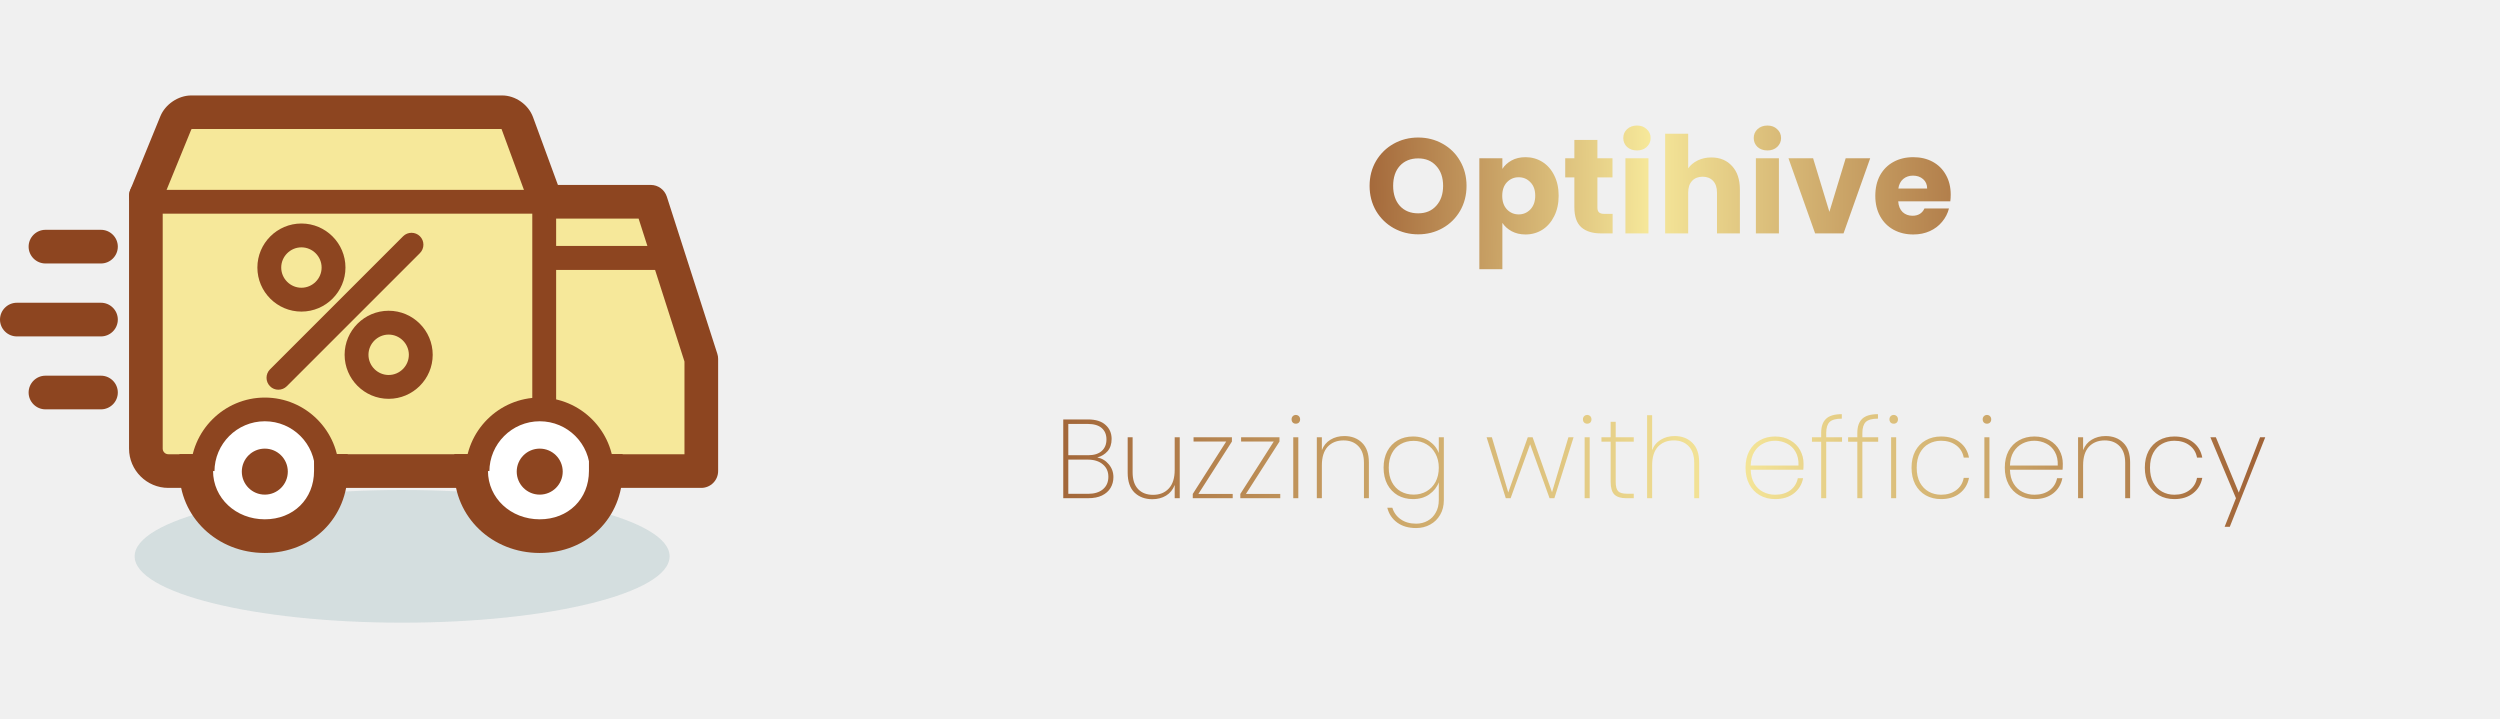
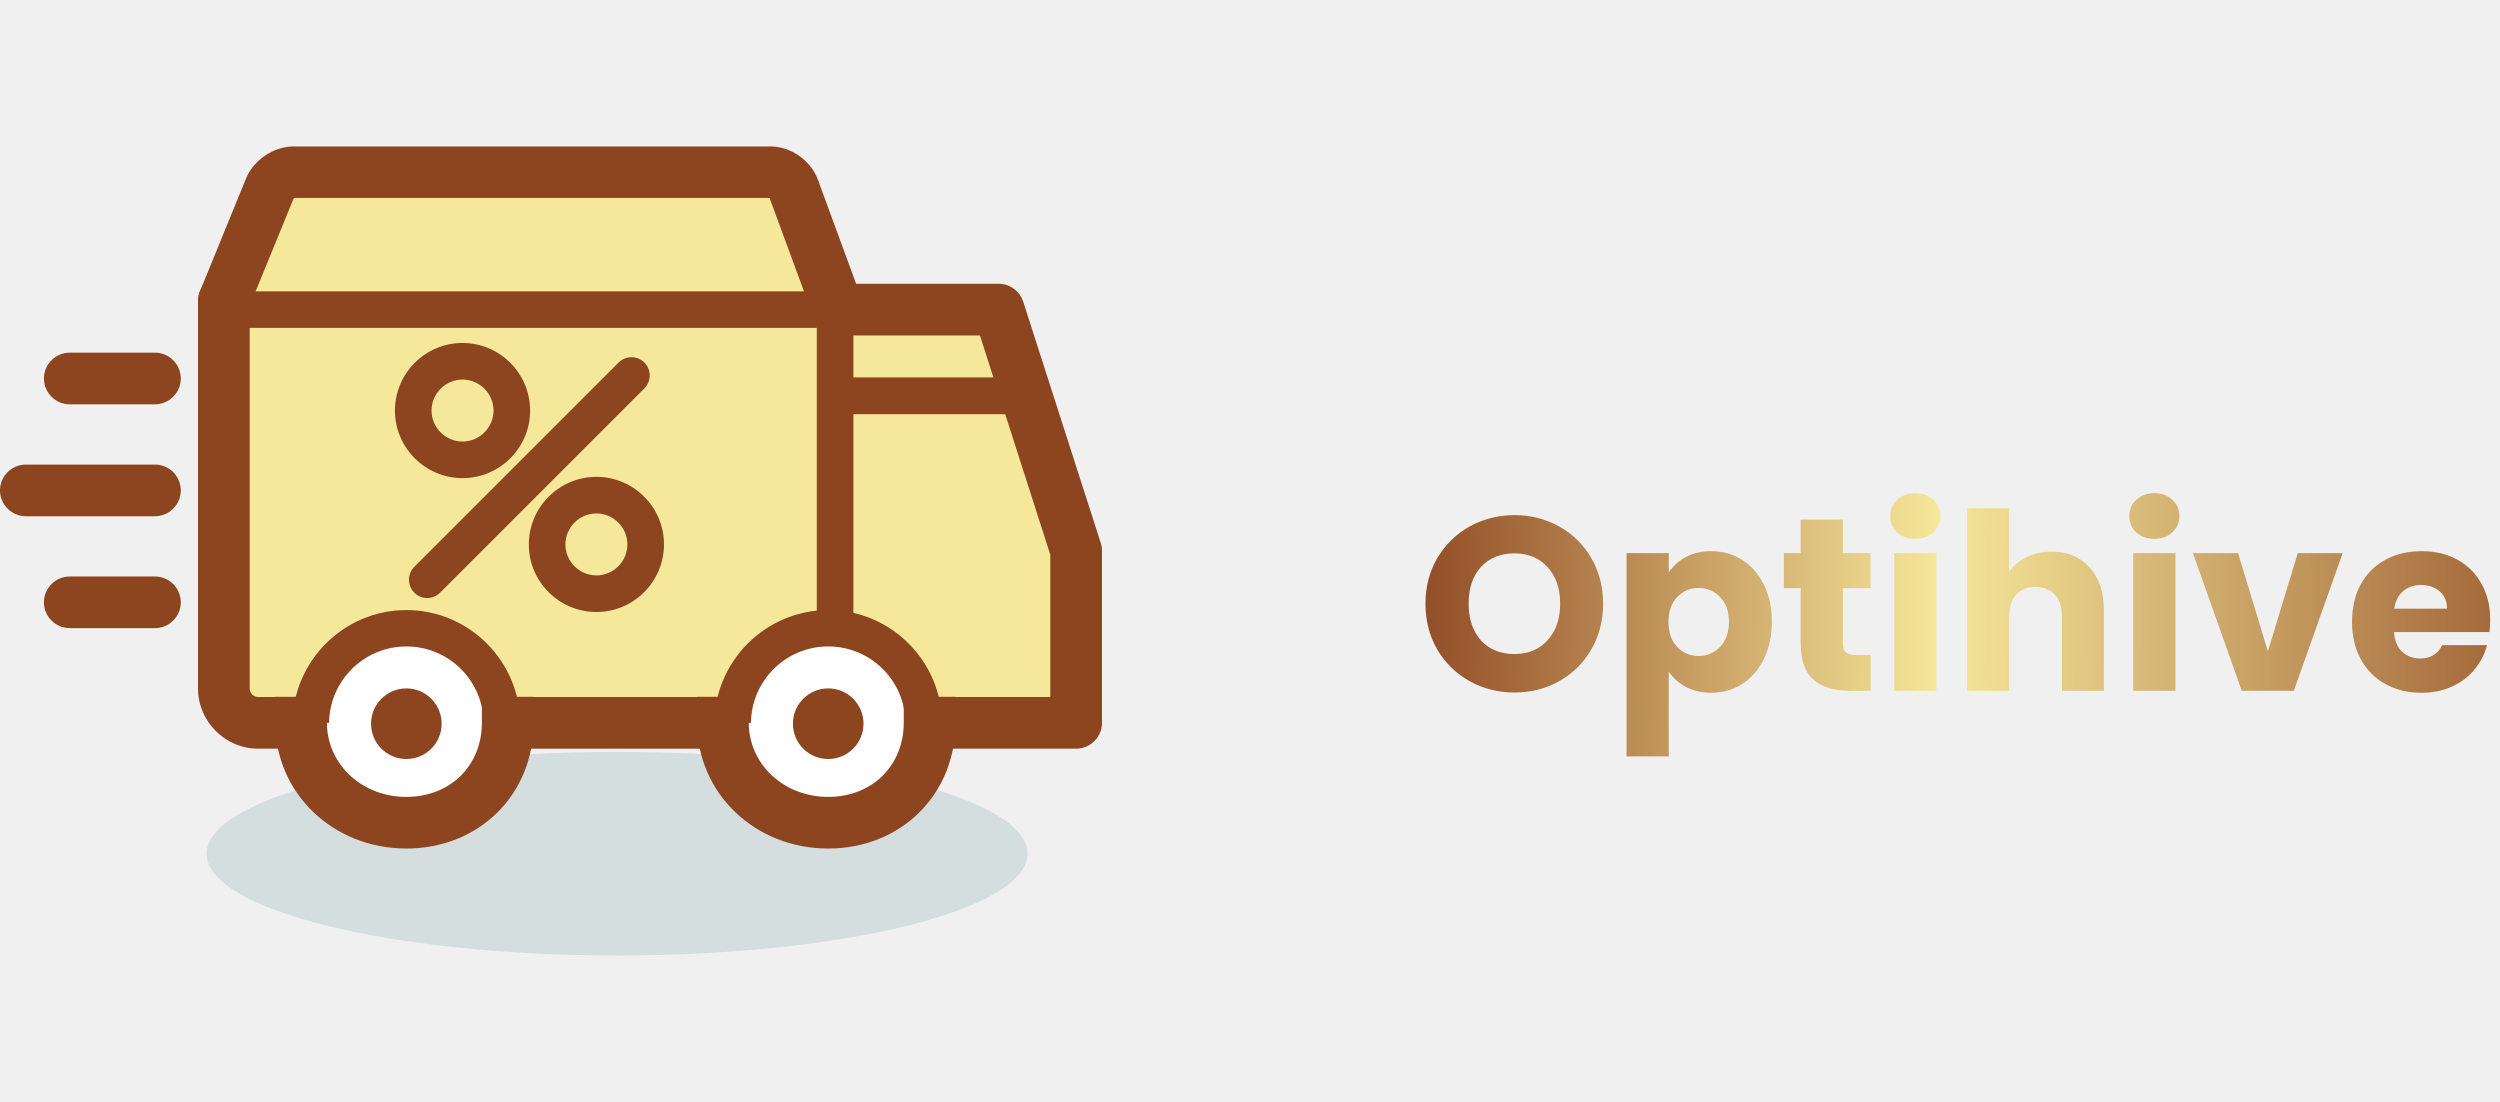
- <svg xmlns="http://www.w3.org/2000/svg" width="557" height="160" viewBox="0 0 557 160" fill="none">
-   <path d="M32.5 43.703V103.703H113.75H120H148.75V102.453H153.75V74.953H148.75V46.203H120V37.641" fill="#F6E89A" />
-   <path d="M121.25 46.203V104.578H156.25C156.25 104.172 156.25 104.203 156.25 104.203V82.453L148.75 57.453H121.25" fill="#F6E89A" />
-   <path d="M156.25 107.234H121.25C119.781 107.234 118.594 106.047 118.594 104.578V46.203C118.594 44.734 119.781 43.547 121.25 43.547C122.719 43.547 123.906 44.734 123.906 46.203V54.797H148.75C149.938 54.797 150.969 55.578 151.281 56.703L158.781 81.703C158.844 81.953 158.906 82.203 158.906 82.453V104.203C158.906 104.328 158.906 104.484 158.906 104.641C158.875 106.078 157.688 107.234 156.25 107.234ZM154.344 106.078C154.594 106.359 154.938 106.578 155.312 106.703C154.938 106.547 154.625 106.328 154.344 106.078ZM153.594 104.484C153.625 104.766 153.688 105.016 153.813 105.297C153.719 105.047 153.625 104.766 153.594 104.484ZM123.906 101.922H153.594V82.859L146.781 60.141H123.906V101.922Z" fill="#8D4520" />
-   <path opacity="0.5" d="M89.594 138.735C122.506 138.735 149.188 132.117 149.188 123.953C149.188 115.79 122.506 109.172 89.594 109.172C56.681 109.172 30 115.79 30 123.953C30 132.117 56.681 138.735 89.594 138.735Z" fill="#B8CBCD" />
-   <path d="M43.75 108.703H37.5C32.688 108.703 28.75 104.766 28.75 99.953V43.703C28.75 41.641 30.438 39.953 32.5 39.953C34.562 39.953 36.25 41.641 36.25 43.703V99.953C36.25 100.641 36.812 101.203 37.5 101.203H43.75C45.812 101.203 47.5 102.891 47.5 104.953C47.5 107.016 45.812 108.703 43.75 108.703Z" fill="#8D4520" />
-   <path d="M156.25 108.703H133.469V101.203H152.5V80.547L142.281 48.703H121.875V41.203H145C146.625 41.203 148.062 42.266 148.562 43.797L159.812 78.797C159.938 79.172 160 79.547 160 79.953V104.953C160 107.016 158.312 108.703 156.25 108.703Z" fill="#8D4520" />
-   <path d="M107.5 101.203H70V108.703H107.5V101.203Z" fill="#8D4520" />
-   <path d="M22.5 74.953H3.75C1.688 74.953 0 73.266 0 71.203C0 69.141 1.688 67.453 3.75 67.453H22.5C24.562 67.453 26.25 69.141 26.25 71.203C26.25 73.266 24.562 74.953 22.5 74.953Z" fill="#8D4520" />
-   <path d="M22.5 58.703H10.125C8.062 58.703 6.375 57.016 6.375 54.953C6.375 52.891 8.062 51.203 10.125 51.203H22.5C24.562 51.203 26.25 52.891 26.25 54.953C26.25 57.016 24.562 58.703 22.5 58.703Z" fill="#8D4520" />
-   <path d="M22.5 91.203H10.125C8.062 91.203 6.375 89.516 6.375 87.453C6.375 85.391 8.062 83.703 10.125 83.703H22.5C24.562 83.703 26.25 85.391 26.25 87.453C26.25 89.516 24.562 91.203 22.5 91.203Z" fill="#8D4520" />
-   <path d="M67.156 69.422C61.75 69.422 57.344 65.016 57.344 59.609C57.344 54.203 61.75 49.797 67.156 49.797C72.562 49.797 76.969 54.203 76.969 59.609C76.969 65.016 72.562 69.422 67.156 69.422ZM67.156 55.109C64.688 55.109 62.656 57.141 62.656 59.609C62.656 62.078 64.688 64.109 67.156 64.109C69.625 64.109 71.656 62.078 71.656 59.609C71.656 57.141 69.625 55.109 67.156 55.109Z" fill="#8D4520" />
-   <path d="M86.594 88.859C81.188 88.859 76.781 84.453 76.781 79.047C76.781 73.641 81.188 69.234 86.594 69.234C92 69.234 96.406 73.641 96.406 79.047C96.406 84.453 92 88.859 86.594 88.859ZM86.594 74.547C84.125 74.547 82.094 76.578 82.094 79.047C82.094 81.516 84.125 83.547 86.594 83.547C89.062 83.547 91.094 81.516 91.094 79.047C91.094 76.578 89.062 74.547 86.594 74.547Z" fill="#8D4520" />
-   <path d="M62.031 86.828C61.344 86.828 60.656 86.578 60.156 86.047C59.125 85.016 59.125 83.328 60.156 82.297L89.812 52.641C90.844 51.609 92.531 51.609 93.562 52.641C94.594 53.672 94.594 55.359 93.562 56.391L63.906 86.047C63.406 86.547 62.719 86.828 62.031 86.828Z" fill="#8D4520" />
-   <path d="M59 118.953C66.663 118.953 72.875 112.741 72.875 105.078C72.875 97.415 66.663 91.203 59 91.203C51.337 91.203 45.125 97.415 45.125 105.078C45.125 112.741 51.337 118.953 59 118.953Z" fill="white" />
-   <path d="M59 121.641C49.875 121.641 42.469 114.203 42.469 105.109C42.469 96.016 49.906 88.578 59 88.578C68.125 88.578 75.531 96.016 75.531 105.109C75.531 114.203 68.125 121.641 59 121.641ZM59 93.859C52.812 93.859 47.781 98.891 47.781 105.078C47.781 111.266 52.812 116.297 59 116.297C65.188 116.297 70.219 111.266 70.219 105.078C70.219 98.891 65.219 93.859 59 93.859Z" fill="#8D4520" />
-   <path d="M73.75 104.953C73.75 113.328 67.375 119.484 59.031 119.484C50.656 119.484 43.75 113.328 43.75 104.953" fill="white" />
-   <path d="M59 123.203C48.344 123.203 39.969 115.172 39.969 104.922V101.172H47.469V104.922C47.469 110.953 52.531 115.703 59 115.703C65.375 115.703 69.969 111.172 69.969 104.922V101.172H77.469V104.922C77.5 115.359 69.562 123.203 59 123.203Z" fill="#8D4520" />
-   <path d="M59 110.203C61.831 110.203 64.125 107.909 64.125 105.078C64.125 102.248 61.831 99.953 59 99.953C56.169 99.953 53.875 102.248 53.875 105.078C53.875 107.909 56.169 110.203 59 110.203Z" fill="#8D4520" />
-   <path d="M120.25 118.953C127.913 118.953 134.125 112.741 134.125 105.078C134.125 97.415 127.913 91.203 120.25 91.203C112.587 91.203 106.375 97.415 106.375 105.078C106.375 112.741 112.587 118.953 120.25 118.953Z" fill="white" />
-   <path d="M120.25 121.641C111.125 121.641 103.719 114.203 103.719 105.109C103.719 96.016 111.156 88.578 120.25 88.578C129.344 88.578 136.781 96.016 136.781 105.109C136.781 114.203 129.375 121.641 120.25 121.641ZM120.25 93.859C114.062 93.859 109.031 98.891 109.031 105.078C109.031 111.266 114.062 116.297 120.25 116.297C126.437 116.297 131.469 111.266 131.469 105.078C131.469 98.891 126.469 93.859 120.25 93.859Z" fill="#8D4520" />
-   <path d="M135 104.953C135 113.328 128.625 119.484 120.281 119.484C111.906 119.484 105 113.328 105 104.953" fill="white" />
-   <path d="M120.25 123.203C109.594 123.203 101.219 115.172 101.219 104.922V101.172H108.719V104.922C108.719 110.953 113.781 115.703 120.25 115.703C126.625 115.703 131.219 111.172 131.219 104.922V101.172H138.719V104.922C138.75 115.359 130.812 123.203 120.25 123.203Z" fill="#8D4520" />
-   <path d="M120.25 110.203C123.08 110.203 125.375 107.909 125.375 105.078C125.375 102.248 123.08 99.953 120.25 99.953C117.42 99.953 115.125 102.248 115.125 105.078C115.125 107.909 117.42 110.203 120.25 110.203Z" fill="#8D4520" />
-   <path d="M121.25 43.703L115.25 27.36C114.781 26.078 113.25 25.016 111.875 25.016H42.625C41.25 25.016 39.688 26.047 39.188 27.328L32.5 43.703" fill="#F6E89A" />
-   <path d="M121.25 47.453C119.719 47.453 118.281 46.516 117.719 44.984L111.75 28.766L111.719 28.735H42.75C42.719 28.766 42.656 28.797 42.625 28.828L35.969 45.109C35.188 47.016 33 47.953 31.094 47.172C29.188 46.391 28.25 44.203 29.031 42.297L35.719 25.922C36.812 23.235 39.719 21.266 42.625 21.266H111.875C114.844 21.266 117.719 23.297 118.75 26.078L124.75 42.422C125.469 44.359 124.469 46.516 122.531 47.234C122.125 47.391 121.688 47.453 121.25 47.453Z" fill="#8D4520" />
-   <path d="M118.75 47.609H32.5C31.031 47.609 29.844 46.422 29.844 44.953C29.844 43.484 31.031 42.297 32.5 42.297H118.75C120.219 42.297 121.406 43.484 121.406 44.953C121.406 46.422 120.219 47.609 118.75 47.609Z" fill="#8D4520" />
-   <path d="M315.975 52.21C313.995 52.21 312.175 51.75 310.515 50.83C308.875 49.91 307.565 48.63 306.585 46.99C305.625 45.33 305.145 43.47 305.145 41.41C305.145 39.35 305.625 37.5 306.585 35.86C307.565 34.22 308.875 32.94 310.515 32.02C312.175 31.1 313.995 30.64 315.975 30.64C317.955 30.64 319.765 31.1 321.405 32.02C323.065 32.94 324.365 34.22 325.305 35.86C326.265 37.5 326.745 39.35 326.745 41.41C326.745 43.47 326.265 45.33 325.305 46.99C324.345 48.63 323.045 49.91 321.405 50.83C319.765 51.75 317.955 52.21 315.975 52.21ZM315.975 47.53C317.655 47.53 318.995 46.97 319.995 45.85C321.015 44.73 321.525 43.25 321.525 41.41C321.525 39.55 321.015 38.07 319.995 36.97C318.995 35.85 317.655 35.29 315.975 35.29C314.275 35.29 312.915 35.84 311.895 36.94C310.895 38.04 310.395 39.53 310.395 41.41C310.395 43.27 310.895 44.76 311.895 45.88C312.915 46.98 314.275 47.53 315.975 47.53ZM334.729 37.63C335.229 36.85 335.919 36.22 336.799 35.74C337.679 35.26 338.709 35.02 339.889 35.02C341.269 35.02 342.519 35.37 343.639 36.07C344.759 36.77 345.639 37.77 346.279 39.07C346.939 40.37 347.269 41.88 347.269 43.6C347.269 45.32 346.939 46.84 346.279 48.16C345.639 49.46 344.759 50.47 343.639 51.19C342.519 51.89 341.269 52.24 339.889 52.24C338.729 52.24 337.699 52 336.799 51.52C335.919 51.04 335.229 50.42 334.729 49.66V59.98H329.599V35.26H334.729V37.63ZM342.049 43.6C342.049 42.32 341.689 41.32 340.969 40.6C340.269 39.86 339.399 39.49 338.359 39.49C337.339 39.49 336.469 39.86 335.749 40.6C335.049 41.34 334.699 42.35 334.699 43.63C334.699 44.91 335.049 45.92 335.749 46.66C336.469 47.4 337.339 47.77 338.359 47.77C339.379 47.77 340.249 47.4 340.969 46.66C341.689 45.9 342.049 44.88 342.049 43.6ZM359.291 47.65V52H356.681C354.821 52 353.371 51.55 352.331 50.65C351.291 49.73 350.771 48.24 350.771 46.18V39.52H348.731V35.26H350.771V31.18H355.901V35.26H359.261V39.52H355.901V46.24C355.901 46.74 356.021 47.1 356.261 47.32C356.501 47.54 356.901 47.65 357.461 47.65H359.291ZM364.728 33.52C363.828 33.52 363.088 33.26 362.508 32.74C361.948 32.2 361.668 31.54 361.668 30.76C361.668 29.96 361.948 29.3 362.508 28.78C363.088 28.24 363.828 27.97 364.728 27.97C365.608 27.97 366.328 28.24 366.888 28.78C367.468 29.3 367.758 29.96 367.758 30.76C367.758 31.54 367.468 32.2 366.888 32.74C366.328 33.26 365.608 33.52 364.728 33.52ZM367.278 35.26V52H362.148V35.26H367.278ZM381.286 35.08C383.206 35.08 384.746 35.72 385.906 37C387.066 38.26 387.646 40 387.646 42.22V52H382.546V42.91C382.546 41.79 382.256 40.92 381.676 40.3C381.096 39.68 380.316 39.37 379.336 39.37C378.356 39.37 377.576 39.68 376.996 40.3C376.416 40.92 376.126 41.79 376.126 42.91V52H370.996V29.8H376.126V37.51C376.646 36.77 377.356 36.18 378.256 35.74C379.156 35.3 380.166 35.08 381.286 35.08ZM393.791 33.52C392.891 33.52 392.151 33.26 391.571 32.74C391.011 32.2 390.731 31.54 390.731 30.76C390.731 29.96 391.011 29.3 391.571 28.78C392.151 28.24 392.891 27.97 393.791 27.97C394.671 27.97 395.391 28.24 395.951 28.78C396.531 29.3 396.821 29.96 396.821 30.76C396.821 31.54 396.531 32.2 395.951 32.74C395.391 33.26 394.671 33.52 393.791 33.52ZM396.341 35.26V52H391.211V35.26H396.341ZM407.588 47.2L411.218 35.26H416.678L410.738 52H404.408L398.468 35.26H403.958L407.588 47.2ZM434.618 43.36C434.618 43.84 434.588 44.34 434.528 44.86H422.918C422.998 45.9 423.328 46.7 423.908 47.26C424.508 47.8 425.238 48.07 426.098 48.07C427.378 48.07 428.268 47.53 428.768 46.45H434.228C433.948 47.55 433.438 48.54 432.698 49.42C431.978 50.3 431.068 50.99 429.968 51.49C428.868 51.99 427.638 52.24 426.278 52.24C424.638 52.24 423.178 51.89 421.898 51.19C420.618 50.49 419.618 49.49 418.898 48.19C418.178 46.89 417.818 45.37 417.818 43.63C417.818 41.89 418.168 40.37 418.868 39.07C419.588 37.77 420.588 36.77 421.868 36.07C423.148 35.37 424.618 35.02 426.278 35.02C427.898 35.02 429.338 35.36 430.598 36.04C431.858 36.72 432.838 37.69 433.538 38.95C434.258 40.21 434.618 41.68 434.618 43.36ZM429.368 42.01C429.368 41.13 429.068 40.43 428.468 39.91C427.868 39.39 427.118 39.13 426.218 39.13C425.358 39.13 424.628 39.38 424.028 39.88C423.448 40.38 423.088 41.09 422.948 42.01H429.368Z" fill="url(#paint0_diamond_10_188)" />
-   <path d="M244.469 101.925C245.485 102.108 246.335 102.608 247.019 103.425C247.719 104.242 248.069 105.2 248.069 106.3C248.069 107.2 247.852 108.008 247.419 108.725C247.002 109.425 246.369 109.983 245.519 110.4C244.685 110.8 243.669 111 242.469 111H236.894V93.45H242.369C244.119 93.45 245.435 93.859 246.319 94.675C247.219 95.475 247.669 96.517 247.669 97.8C247.669 98.917 247.369 99.825 246.769 100.525C246.169 101.208 245.402 101.675 244.469 101.925ZM238.019 101.425H242.419C243.735 101.425 244.744 101.117 245.444 100.5C246.16 99.867 246.519 99 246.519 97.9C246.519 96.834 246.169 95.992 245.469 95.375C244.769 94.758 243.71 94.45 242.294 94.45H238.019V101.425ZM242.394 110.025C243.81 110.025 244.919 109.692 245.719 109.025C246.535 108.342 246.944 107.408 246.944 106.225C246.944 105.058 246.527 104.133 245.694 103.45C244.877 102.75 243.752 102.4 242.319 102.4H238.019V110.025H242.394ZM262.846 97.425V111H261.721V108.05C261.338 109.083 260.696 109.875 259.796 110.425C258.913 110.958 257.896 111.225 256.746 111.225C255.13 111.225 253.805 110.733 252.771 109.75C251.755 108.75 251.246 107.275 251.246 105.325V97.425H252.346V105.25C252.346 106.867 252.755 108.108 253.571 108.975C254.388 109.825 255.496 110.25 256.896 110.25C258.363 110.25 259.53 109.783 260.396 108.85C261.28 107.917 261.721 106.533 261.721 104.7V97.425H262.846ZM266.997 110.05H274.647V111H265.747V110.05L273.197 98.375H265.922V97.425H274.472V98.375L266.997 110.05ZM277.593 110.05H285.243V111H276.343V110.05L283.793 98.375H276.518V97.425H285.068V98.375L277.593 110.05ZM288.714 94.4C288.447 94.4 288.222 94.317 288.039 94.15C287.856 93.967 287.764 93.725 287.764 93.425C287.764 93.142 287.856 92.909 288.039 92.725C288.222 92.542 288.447 92.45 288.714 92.45C288.981 92.45 289.206 92.542 289.389 92.725C289.572 92.909 289.664 93.142 289.664 93.425C289.664 93.725 289.572 93.967 289.389 94.15C289.206 94.317 288.981 94.4 288.714 94.4ZM289.264 97.425V111H288.139V97.425H289.264ZM299.513 97.15C301.13 97.15 302.446 97.65 303.463 98.65C304.48 99.633 304.988 101.1 304.988 103.05V111H303.888V103.125C303.888 101.508 303.48 100.275 302.663 99.425C301.846 98.558 300.738 98.125 299.338 98.125C297.871 98.125 296.696 98.592 295.813 99.525C294.946 100.458 294.513 101.842 294.513 103.675V111H293.388V97.425H294.513V100.3C294.896 99.284 295.53 98.508 296.413 97.975C297.313 97.425 298.346 97.15 299.513 97.15ZM314.814 97.25C316.247 97.25 317.464 97.6 318.464 98.3C319.464 98.984 320.164 99.867 320.564 100.95V97.425H321.689V111.425C321.689 112.675 321.414 113.767 320.864 114.7C320.314 115.65 319.572 116.375 318.639 116.875C317.706 117.392 316.664 117.65 315.514 117.65C313.814 117.65 312.406 117.242 311.289 116.425C310.172 115.608 309.439 114.508 309.089 113.125H310.214C310.547 114.208 311.172 115.067 312.089 115.7C313.006 116.35 314.147 116.675 315.514 116.675C316.464 116.675 317.322 116.458 318.089 116.025C318.856 115.608 319.456 115 319.889 114.2C320.339 113.417 320.564 112.492 320.564 111.425V107.45C320.164 108.533 319.456 109.433 318.439 110.15C317.439 110.85 316.231 111.2 314.814 111.2C313.547 111.2 312.414 110.917 311.414 110.35C310.431 109.767 309.656 108.95 309.089 107.9C308.539 106.833 308.264 105.6 308.264 104.2C308.264 102.8 308.539 101.575 309.089 100.525C309.656 99.475 310.431 98.667 311.414 98.1C312.414 97.534 313.547 97.25 314.814 97.25ZM320.564 104.2C320.564 103.017 320.314 101.975 319.814 101.075C319.331 100.158 318.664 99.459 317.814 98.975C316.964 98.475 316.014 98.225 314.964 98.225C313.864 98.225 312.897 98.467 312.064 98.95C311.231 99.417 310.581 100.1 310.114 101C309.647 101.9 309.414 102.967 309.414 104.2C309.414 105.433 309.647 106.5 310.114 107.4C310.581 108.3 311.231 108.992 312.064 109.475C312.914 109.958 313.881 110.2 314.964 110.2C316.014 110.2 316.964 109.958 317.814 109.475C318.681 108.975 319.356 108.275 319.839 107.375C320.322 106.458 320.564 105.4 320.564 104.2ZM350.591 97.425L346.316 111H345.241L340.916 98.975L336.566 111H335.491L331.216 97.425H332.391L336.041 109.725L340.391 97.425H341.466L345.791 109.675L349.441 97.425H350.591ZM353.631 94.4C353.364 94.4 353.139 94.317 352.956 94.15C352.773 93.967 352.681 93.725 352.681 93.425C352.681 93.142 352.773 92.909 352.956 92.725C353.139 92.542 353.364 92.45 353.631 92.45C353.898 92.45 354.123 92.542 354.306 92.725C354.489 92.909 354.581 93.142 354.581 93.425C354.581 93.725 354.489 93.967 354.306 94.15C354.123 94.317 353.898 94.4 353.631 94.4ZM354.181 97.425V111H353.056V97.425H354.181ZM359.98 98.4V107.375C359.98 108.375 360.163 109.067 360.53 109.45C360.897 109.817 361.547 110 362.48 110H364.005V111H362.305C361.122 111 360.247 110.725 359.68 110.175C359.13 109.608 358.855 108.675 358.855 107.375V98.4H356.805V97.425H358.855V93.975H359.98V97.425H364.005V98.4H359.98ZM373.122 97.15C374.722 97.15 376.03 97.65 377.047 98.65C378.064 99.633 378.572 101.1 378.572 103.05V111H377.472V103.125C377.472 101.508 377.064 100.275 376.247 99.425C375.43 98.558 374.322 98.125 372.922 98.125C371.455 98.125 370.28 98.592 369.397 99.525C368.53 100.458 368.097 101.842 368.097 103.675V111H366.972V92.5H368.097V100.3C368.48 99.284 369.122 98.508 370.022 97.975C370.922 97.425 371.955 97.15 373.122 97.15ZM401.829 103.3C401.829 103.9 401.812 104.35 401.779 104.65H390.054C390.087 105.867 390.354 106.892 390.854 107.725C391.354 108.558 392.012 109.183 392.829 109.6C393.645 110.017 394.537 110.225 395.504 110.225C396.837 110.225 397.954 109.9 398.854 109.25C399.754 108.583 400.32 107.683 400.554 106.55H401.729C401.462 107.933 400.779 109.058 399.679 109.925C398.579 110.775 397.187 111.2 395.504 111.2C394.237 111.2 393.104 110.917 392.104 110.35C391.104 109.783 390.32 108.975 389.754 107.925C389.187 106.858 388.904 105.617 388.904 104.2C388.904 102.783 389.179 101.55 389.729 100.5C390.295 99.45 391.079 98.65 392.079 98.1C393.079 97.534 394.22 97.25 395.504 97.25C396.804 97.25 397.929 97.534 398.879 98.1C399.845 98.65 400.579 99.392 401.079 100.325C401.579 101.242 401.829 102.233 401.829 103.3ZM400.704 103.725C400.754 102.525 400.537 101.508 400.054 100.675C399.587 99.842 398.945 99.225 398.129 98.825C397.312 98.409 396.429 98.2 395.479 98.2C394.529 98.2 393.645 98.409 392.829 98.825C392.029 99.225 391.37 99.842 390.854 100.675C390.354 101.508 390.087 102.525 390.054 103.725H400.704ZM410.404 98.425H406.879V111H405.754V98.425H403.704V97.425H405.754V96.475C405.754 95.058 406.112 94.008 406.829 93.325C407.545 92.625 408.72 92.275 410.354 92.275V93.275C409.054 93.275 408.145 93.525 407.629 94.025C407.129 94.525 406.879 95.342 406.879 96.475V97.425H410.404V98.425ZM418.46 98.425H414.935V111H413.81V98.425H411.76V97.425H413.81V96.475C413.81 95.058 414.169 94.008 414.885 93.325C415.602 92.625 416.777 92.275 418.41 92.275V93.275C417.11 93.275 416.202 93.525 415.685 94.025C415.185 94.525 414.935 95.342 414.935 96.475V97.425H418.46V98.425ZM421.917 94.4C421.65 94.4 421.425 94.317 421.242 94.15C421.059 93.967 420.967 93.725 420.967 93.425C420.967 93.142 421.059 92.909 421.242 92.725C421.425 92.542 421.65 92.45 421.917 92.45C422.184 92.45 422.409 92.542 422.592 92.725C422.775 92.909 422.867 93.142 422.867 93.425C422.867 93.725 422.775 93.967 422.592 94.15C422.409 94.317 422.184 94.4 421.917 94.4ZM422.467 97.425V111H421.342V97.425H422.467ZM425.891 104.2C425.891 102.783 426.166 101.55 426.716 100.5C427.283 99.45 428.058 98.65 429.041 98.1C430.041 97.534 431.183 97.25 432.466 97.25C434.166 97.25 435.558 97.675 436.641 98.525C437.741 99.375 438.424 100.517 438.691 101.95H437.516C437.299 100.783 436.733 99.867 435.816 99.2C434.916 98.534 433.799 98.2 432.466 98.2C431.466 98.2 430.558 98.425 429.741 98.875C428.924 99.308 428.266 99.984 427.766 100.9C427.283 101.8 427.041 102.9 427.041 104.2C427.041 105.517 427.283 106.625 427.766 107.525C428.266 108.425 428.924 109.1 429.741 109.55C430.558 110 431.466 110.225 432.466 110.225C433.799 110.225 434.916 109.892 435.816 109.225C436.733 108.558 437.299 107.642 437.516 106.475H438.691C438.424 107.892 437.741 109.033 436.641 109.9C435.541 110.767 434.149 111.2 432.466 111.2C431.183 111.2 430.041 110.917 429.041 110.35C428.058 109.783 427.283 108.975 426.716 107.925C426.166 106.858 425.891 105.617 425.891 104.2ZM442.693 94.4C442.427 94.4 442.202 94.317 442.018 94.15C441.835 93.967 441.743 93.725 441.743 93.425C441.743 93.142 441.835 92.909 442.018 92.725C442.202 92.542 442.427 92.45 442.693 92.45C442.96 92.45 443.185 92.542 443.368 92.725C443.552 92.909 443.643 93.142 443.643 93.425C443.643 93.725 443.552 93.967 443.368 94.15C443.185 94.317 442.96 94.4 442.693 94.4ZM443.243 97.425V111H442.118V97.425H443.243ZM459.592 103.3C459.592 103.9 459.576 104.35 459.542 104.65H447.817C447.851 105.867 448.117 106.892 448.617 107.725C449.117 108.558 449.776 109.183 450.592 109.6C451.409 110.017 452.301 110.225 453.267 110.225C454.601 110.225 455.717 109.9 456.617 109.25C457.517 108.583 458.084 107.683 458.317 106.55H459.492C459.226 107.933 458.542 109.058 457.442 109.925C456.342 110.775 454.951 111.2 453.267 111.2C452.001 111.2 450.867 110.917 449.867 110.35C448.867 109.783 448.084 108.975 447.517 107.925C446.951 106.858 446.667 105.617 446.667 104.2C446.667 102.783 446.942 101.55 447.492 100.5C448.059 99.45 448.842 98.65 449.842 98.1C450.842 97.534 451.984 97.25 453.267 97.25C454.567 97.25 455.692 97.534 456.642 98.1C457.609 98.65 458.342 99.392 458.842 100.325C459.342 101.242 459.592 102.233 459.592 103.3ZM458.467 103.725C458.517 102.525 458.301 101.508 457.817 100.675C457.351 99.842 456.709 99.225 455.892 98.825C455.076 98.409 454.192 98.2 453.242 98.2C452.292 98.2 451.409 98.409 450.592 98.825C449.792 99.225 449.134 99.842 448.617 100.675C448.117 101.508 447.851 102.525 447.817 103.725H458.467ZM469.117 97.15C470.734 97.15 472.051 97.65 473.067 98.65C474.084 99.633 474.592 101.1 474.592 103.05V111H473.492V103.125C473.492 101.508 473.084 100.275 472.267 99.425C471.451 98.558 470.342 98.125 468.942 98.125C467.476 98.125 466.301 98.592 465.417 99.525C464.551 100.458 464.117 101.842 464.117 103.675V111H462.992V97.425H464.117V100.3C464.501 99.284 465.134 98.508 466.017 97.975C466.917 97.425 467.951 97.15 469.117 97.15ZM477.869 104.2C477.869 102.783 478.144 101.55 478.694 100.5C479.26 99.45 480.035 98.65 481.019 98.1C482.019 97.534 483.16 97.25 484.444 97.25C486.144 97.25 487.535 97.675 488.619 98.525C489.719 99.375 490.402 100.517 490.669 101.95H489.494C489.277 100.783 488.71 99.867 487.794 99.2C486.894 98.534 485.777 98.2 484.444 98.2C483.444 98.2 482.535 98.425 481.719 98.875C480.902 99.308 480.244 99.984 479.744 100.9C479.26 101.8 479.019 102.9 479.019 104.2C479.019 105.517 479.26 106.625 479.744 107.525C480.244 108.425 480.902 109.1 481.719 109.55C482.535 110 483.444 110.225 484.444 110.225C485.777 110.225 486.894 109.892 487.794 109.225C488.71 108.558 489.277 107.642 489.494 106.475H490.669C490.402 107.892 489.719 109.033 488.619 109.9C487.519 110.767 486.127 111.2 484.444 111.2C483.16 111.2 482.019 110.917 481.019 110.35C480.035 109.783 479.26 108.975 478.694 107.925C478.144 106.858 477.869 105.617 477.869 104.2ZM504.696 97.425L496.796 117.375H495.646L498.171 111L492.471 97.425H493.696L498.796 109.75L503.546 97.425H504.696Z" fill="url(#paint1_linear_10_188)" />
+ <svg xmlns="http://www.w3.org/2000/svg" width="152" height="67" viewBox="0 0 152 67" fill="none">
+   <path d="M13.609 18.301V43.426H47.633H50.25H62.289V42.902H64.383V31.387H62.289V19.348H50.25V15.762" fill="#F6E89A" />
+   <path d="M50.773 19.347V43.792H65.43C65.43 43.622 65.43 43.635 65.43 43.635V34.527L62.289 24.058H50.773" fill="#F6E89A" />
+   <path d="M65.43 44.904H50.773C50.158 44.904 49.661 44.407 49.661 43.792V19.348C49.661 18.733 50.158 18.235 50.773 18.235C51.389 18.235 51.886 18.733 51.886 19.348V22.946H62.289C62.786 22.946 63.218 23.273 63.349 23.744L66.49 34.213C66.516 34.318 66.542 34.423 66.542 34.527V43.635C66.542 43.688 66.542 43.753 66.542 43.818C66.529 44.42 66.032 44.904 65.43 44.904ZM64.631 44.42C64.736 44.538 64.88 44.63 65.037 44.682C64.88 44.617 64.749 44.525 64.631 44.42ZM64.317 43.753C64.331 43.871 64.357 43.975 64.409 44.093C64.37 43.989 64.331 43.871 64.317 43.753ZM51.886 42.68H64.317V34.697L61.465 25.184H51.886V42.68Z" fill="#8D4520" />
+   <path opacity="0.5" d="M37.517 58.095C51.3 58.095 62.472 55.324 62.472 51.906C62.472 48.487 51.3 45.716 37.517 45.716C23.735 45.716 12.562 48.487 12.562 51.906C12.562 55.324 23.735 58.095 37.517 58.095Z" fill="#B8CBCD" />
+   <path d="M18.32 45.52H15.703C13.688 45.52 12.039 43.871 12.039 41.855V18.301C12.039 17.437 12.746 16.73 13.609 16.73C14.473 16.73 15.18 17.437 15.18 18.301V41.855C15.18 42.143 15.415 42.379 15.703 42.379H18.32C19.184 42.379 19.891 43.086 19.891 43.949C19.891 44.813 19.184 45.52 18.32 45.52Z" fill="#8D4520" />
+   <path d="M65.43 45.52H55.89V42.379H63.859V33.729L59.58 20.395H51.035V17.254H60.719C61.399 17.254 62.001 17.699 62.211 18.34L66.921 32.996C66.974 33.153 67 33.31 67 33.48V43.949C67 44.813 66.293 45.52 65.43 45.52Z" fill="#8D4520" />
+   <path d="M45.016 42.379H29.312V45.52H45.016V42.379Z" fill="#8D4520" />
+   <path d="M9.422 31.387H1.57C0.707 31.387 0 30.68 0 29.816C0 28.953 0.707 28.246 1.57 28.246H9.422C10.286 28.246 10.992 28.953 10.992 29.816C10.992 30.68 10.286 31.387 9.422 31.387Z" fill="#8D4520" />
+   <path d="M9.422 24.582H4.24C3.376 24.582 2.67 23.875 2.67 23.012C2.67 22.148 3.376 21.441 4.24 21.441H9.422C10.286 21.441 10.992 22.148 10.992 23.012C10.992 23.875 10.286 24.582 9.422 24.582Z" fill="#8D4520" />
+   <path d="M9.422 38.191H4.24C3.376 38.191 2.67 37.485 2.67 36.621C2.67 35.757 3.376 35.051 4.24 35.051H9.422C10.286 35.051 10.992 35.757 10.992 36.621C10.992 37.485 10.286 38.191 9.422 38.191Z" fill="#8D4520" />
+   <path d="M28.122 29.07C25.858 29.07 24.013 27.225 24.013 24.962C24.013 22.698 25.858 20.852 28.122 20.852C30.386 20.852 32.231 22.698 32.231 24.962C32.231 27.225 30.386 29.07 28.122 29.07ZM28.122 23.077C27.088 23.077 26.237 23.928 26.237 24.962C26.237 25.995 27.088 26.846 28.122 26.846C29.155 26.846 30.006 25.995 30.006 24.962C30.006 23.928 29.155 23.077 28.122 23.077Z" fill="#8D4520" />
+   <path d="M36.261 37.21C33.997 37.21 32.152 35.365 32.152 33.101C32.152 30.837 33.997 28.992 36.261 28.992C38.525 28.992 40.37 30.837 40.37 33.101C40.37 35.365 38.525 37.21 36.261 37.21ZM36.261 31.217C35.227 31.217 34.377 32.067 34.377 33.101C34.377 34.135 35.227 34.985 36.261 34.985C37.295 34.985 38.145 34.135 38.145 33.101C38.145 32.067 37.295 31.217 36.261 31.217Z" fill="#8D4520" />
+   <path d="M25.976 36.359C25.688 36.359 25.4 36.255 25.19 36.032C24.759 35.6 24.759 34.894 25.19 34.462L37.609 22.043C38.041 21.611 38.748 21.611 39.179 22.043C39.611 22.475 39.611 23.182 39.179 23.614L26.761 36.032C26.551 36.242 26.264 36.359 25.976 36.359Z" fill="#8D4520" />
+   <path d="M24.706 49.812C27.915 49.812 30.516 47.21 30.516 44.002C30.516 40.793 27.915 38.191 24.706 38.191C21.497 38.191 18.896 40.793 18.896 44.002C18.896 47.21 21.497 49.812 24.706 49.812Z" fill="white" />
+   <path d="M24.706 50.937C20.885 50.937 17.784 47.822 17.784 44.014C17.784 40.206 20.898 37.092 24.706 37.092C28.527 37.092 31.629 40.206 31.629 44.014C31.629 47.822 28.527 50.937 24.706 50.937ZM24.706 39.304C22.115 39.304 20.008 41.41 20.008 44.001C20.008 46.592 22.115 48.699 24.706 48.699C27.297 48.699 29.404 46.592 29.404 44.001C29.404 41.41 27.31 39.304 24.706 39.304Z" fill="#8D4520" />
+   <path d="M30.883 43.949C30.883 47.456 28.213 50.034 24.719 50.034C21.212 50.034 18.32 47.456 18.32 43.949" fill="white" />
+   <path d="M24.706 51.591C20.244 51.591 16.737 48.228 16.737 43.936V42.366H19.878V43.936C19.878 46.462 21.997 48.451 24.706 48.451C27.376 48.451 29.299 46.553 29.299 43.936V42.366H32.44V43.936C32.453 48.307 29.129 51.591 24.706 51.591Z" fill="#8D4520" />
+   <path d="M24.706 46.148C25.892 46.148 26.852 45.187 26.852 44.002C26.852 42.816 25.892 41.855 24.706 41.855C23.521 41.855 22.56 42.816 22.56 44.002C22.56 45.187 23.521 46.148 24.706 46.148Z" fill="#8D4520" />
+   <path d="M50.355 49.812C53.563 49.812 56.165 47.21 56.165 44.002C56.165 40.793 53.563 38.191 50.355 38.191C47.146 38.191 44.544 40.793 44.544 44.002C44.544 47.21 47.146 49.812 50.355 49.812Z" fill="white" />
+   <path d="M50.355 50.937C46.534 50.937 43.432 47.822 43.432 44.014C43.432 40.206 46.547 37.092 50.355 37.092C54.163 37.092 57.277 40.206 57.277 44.014C57.277 47.822 54.176 50.937 50.355 50.937ZM50.355 39.304C47.764 39.304 45.657 41.41 45.657 44.001C45.657 46.592 47.764 48.699 50.355 48.699C52.946 48.699 55.053 46.592 55.053 44.001C55.053 41.41 52.959 39.304 50.355 39.304Z" fill="#8D4520" />
+   <path d="M56.531 43.949C56.531 47.456 53.862 50.034 50.368 50.034C46.861 50.034 43.969 47.456 43.969 43.949" fill="white" />
+   <path d="M50.355 51.591C45.892 51.591 42.385 48.228 42.385 43.936V42.366H45.526V43.936C45.526 46.462 47.646 48.451 50.355 48.451C53.024 48.451 54.948 46.553 54.948 43.936V42.366H58.089V43.936C58.102 48.307 54.778 51.591 50.355 51.591Z" fill="#8D4520" />
+   <path d="M50.355 46.148C51.54 46.148 52.501 45.187 52.501 44.002C52.501 42.816 51.54 41.855 50.355 41.855C49.169 41.855 48.209 42.816 48.209 44.002C48.209 45.187 49.169 46.148 50.355 46.148Z" fill="#8D4520" />
+   <path d="M50.773 18.301L48.261 11.457C48.065 10.92 47.423 10.475 46.848 10.475H17.849C17.273 10.475 16.619 10.907 16.41 11.444L13.609 18.301" fill="#F6E89A" />
+   <path d="M50.773 19.871C50.132 19.871 49.53 19.479 49.295 18.837L46.795 12.046L46.782 12.033H17.902C17.889 12.046 17.862 12.059 17.849 12.072L15.062 18.89C14.735 19.688 13.819 20.08 13.021 19.753C12.222 19.426 11.83 18.51 12.157 17.712L14.957 10.855C15.415 9.729 16.632 8.905 17.849 8.905H46.848C48.091 8.905 49.295 9.756 49.727 10.92L52.239 17.764C52.54 18.576 52.121 19.479 51.31 19.779C51.14 19.845 50.957 19.871 50.773 19.871Z" fill="#8D4520" />
+   <path d="M49.727 19.936H13.609C12.994 19.936 12.497 19.439 12.497 18.824C12.497 18.209 12.994 17.712 13.609 17.712H49.727C50.342 17.712 50.839 18.209 50.839 18.824C50.839 19.439 50.342 19.936 49.727 19.936Z" fill="#8D4520" />
+   <path d="M92.083 42.105C91.093 42.105 90.183 41.875 89.353 41.415C88.533 40.955 87.878 40.315 87.388 39.495C86.908 38.665 86.668 37.735 86.668 36.705C86.668 35.675 86.908 34.75 87.388 33.93C87.878 33.11 88.533 32.47 89.353 32.01C90.183 31.55 91.093 31.32 92.083 31.32C93.073 31.32 93.978 31.55 94.798 32.01C95.628 32.47 96.278 33.11 96.748 33.93C97.228 34.75 97.468 35.675 97.468 36.705C97.468 37.735 97.228 38.665 96.748 39.495C96.268 40.315 95.618 40.955 94.798 41.415C93.978 41.875 93.073 42.105 92.083 42.105ZM92.083 39.765C92.923 39.765 93.593 39.485 94.093 38.925C94.603 38.365 94.858 37.625 94.858 36.705C94.858 35.775 94.603 35.035 94.093 34.485C93.593 33.925 92.923 33.645 92.083 33.645C91.233 33.645 90.553 33.92 90.043 34.47C89.543 35.02 89.293 35.765 89.293 36.705C89.293 37.635 89.543 38.38 90.043 38.94C90.553 39.49 91.233 39.765 92.083 39.765ZM101.46 34.815C101.71 34.425 102.055 34.11 102.495 33.87C102.935 33.63 103.45 33.51 104.04 33.51C104.73 33.51 105.355 33.685 105.915 34.035C106.475 34.385 106.915 34.885 107.235 35.535C107.565 36.185 107.73 36.94 107.73 37.8C107.73 38.66 107.565 39.42 107.235 40.08C106.915 40.73 106.475 41.235 105.915 41.595C105.355 41.945 104.73 42.12 104.04 42.12C103.46 42.12 102.945 42 102.495 41.76C102.055 41.52 101.71 41.21 101.46 40.83V45.99H98.895V33.63H101.46V34.815ZM105.12 37.8C105.12 37.16 104.94 36.66 104.58 36.3C104.23 35.93 103.795 35.745 103.275 35.745C102.765 35.745 102.33 35.93 101.97 36.3C101.62 36.67 101.445 37.175 101.445 37.815C101.445 38.455 101.62 38.96 101.97 39.33C102.33 39.7 102.765 39.885 103.275 39.885C103.785 39.885 104.22 39.7 104.58 39.33C104.94 38.95 105.12 38.44 105.12 37.8ZM113.741 39.825V42H112.436C111.506 42 110.781 41.775 110.261 41.325C109.741 40.865 109.481 40.12 109.481 39.09V35.76H108.461V33.63H109.481V31.59H112.046V33.63H113.726V35.76H112.046V39.12C112.046 39.37 112.106 39.55 112.226 39.66C112.346 39.77 112.546 39.825 112.826 39.825H113.741ZM116.459 32.76C116.009 32.76 115.639 32.63 115.349 32.37C115.069 32.1 114.929 31.77 114.929 31.38C114.929 30.98 115.069 30.65 115.349 30.39C115.639 30.12 116.009 29.985 116.459 29.985C116.899 29.985 117.259 30.12 117.539 30.39C117.829 30.65 117.974 30.98 117.974 31.38C117.974 31.77 117.829 32.1 117.539 32.37C117.259 32.63 116.899 32.76 116.459 32.76ZM117.734 33.63V42H115.169V33.63H117.734ZM124.738 33.54C125.698 33.54 126.468 33.86 127.048 34.5C127.628 35.13 127.918 36 127.918 37.11V42H125.368V37.455C125.368 36.895 125.223 36.46 124.933 36.15C124.643 35.84 124.253 35.685 123.763 35.685C123.273 35.685 122.883 35.84 122.593 36.15C122.303 36.46 122.158 36.895 122.158 37.455V42H119.593V30.9H122.158V34.755C122.418 34.385 122.773 34.09 123.223 33.87C123.673 33.65 124.178 33.54 124.738 33.54ZM130.991 32.76C130.541 32.76 130.171 32.63 129.881 32.37C129.601 32.1 129.461 31.77 129.461 31.38C129.461 30.98 129.601 30.65 129.881 30.39C130.171 30.12 130.541 29.985 130.991 29.985C131.431 29.985 131.791 30.12 132.071 30.39C132.361 30.65 132.506 30.98 132.506 31.38C132.506 31.77 132.361 32.1 132.071 32.37C131.791 32.63 131.431 32.76 130.991 32.76ZM132.266 33.63V42H129.701V33.63H132.266ZM137.889 39.6L139.704 33.63H142.434L139.464 42H136.299L133.329 33.63H136.074L137.889 39.6ZM151.404 37.68C151.404 37.92 151.389 38.17 151.359 38.43H145.554C145.594 38.95 145.759 39.35 146.049 39.63C146.349 39.9 146.714 40.035 147.144 40.035C147.784 40.035 148.229 39.765 148.479 39.225H151.209C151.069 39.775 150.814 40.27 150.444 40.71C150.084 41.15 149.629 41.495 149.079 41.745C148.529 41.995 147.914 42.12 147.234 42.12C146.414 42.12 145.684 41.945 145.044 41.595C144.404 41.245 143.904 40.745 143.544 40.095C143.184 39.445 143.004 38.685 143.004 37.815C143.004 36.945 143.179 36.185 143.529 35.535C143.889 34.885 144.389 34.385 145.029 34.035C145.669 33.685 146.404 33.51 147.234 33.51C148.044 33.51 148.764 33.68 149.394 34.02C150.024 34.36 150.514 34.845 150.864 35.475C151.224 36.105 151.404 36.84 151.404 37.68ZM148.779 37.005C148.779 36.565 148.629 36.215 148.329 35.955C148.029 35.695 147.654 35.565 147.204 35.565C146.774 35.565 146.409 35.69 146.109 35.94C145.819 36.19 145.639 36.545 145.569 37.005H148.779Z" fill="url(#paint0_diamond_254_114)" />
  <defs>
-     <radialGradient id="paint0_diamond_10_188" cx="0" cy="0" r="1" gradientUnits="userSpaceOnUse" gradientTransform="translate(272.68 43.4729) scale(200.135 529.899)">
+     <radialGradient id="paint0_diamond_254_114" cx="0" cy="0" r="1" gradientUnits="userSpaceOnUse" gradientTransform="translate(78.3289 36.5) scale(83.8026 249.005)">
      <stop offset="0.073" stop-color="#8D4520" />
      <stop offset="0.474" stop-color="#F6E89A" />
      <stop offset="0.995" stop-color="#8D4520" />
    </radialGradient>
-     <linearGradient id="paint1_linear_10_188" x1="557" y1="106.845" x2="196.135" y2="106.845" gradientUnits="userSpaceOnUse">
-       <stop offset="0.073" stop-color="#8D4520" />
-       <stop offset="0.474" stop-color="#F6E89A" />
-       <stop offset="0.995" stop-color="#8D4520" />
-     </linearGradient>
  </defs>
</svg>
